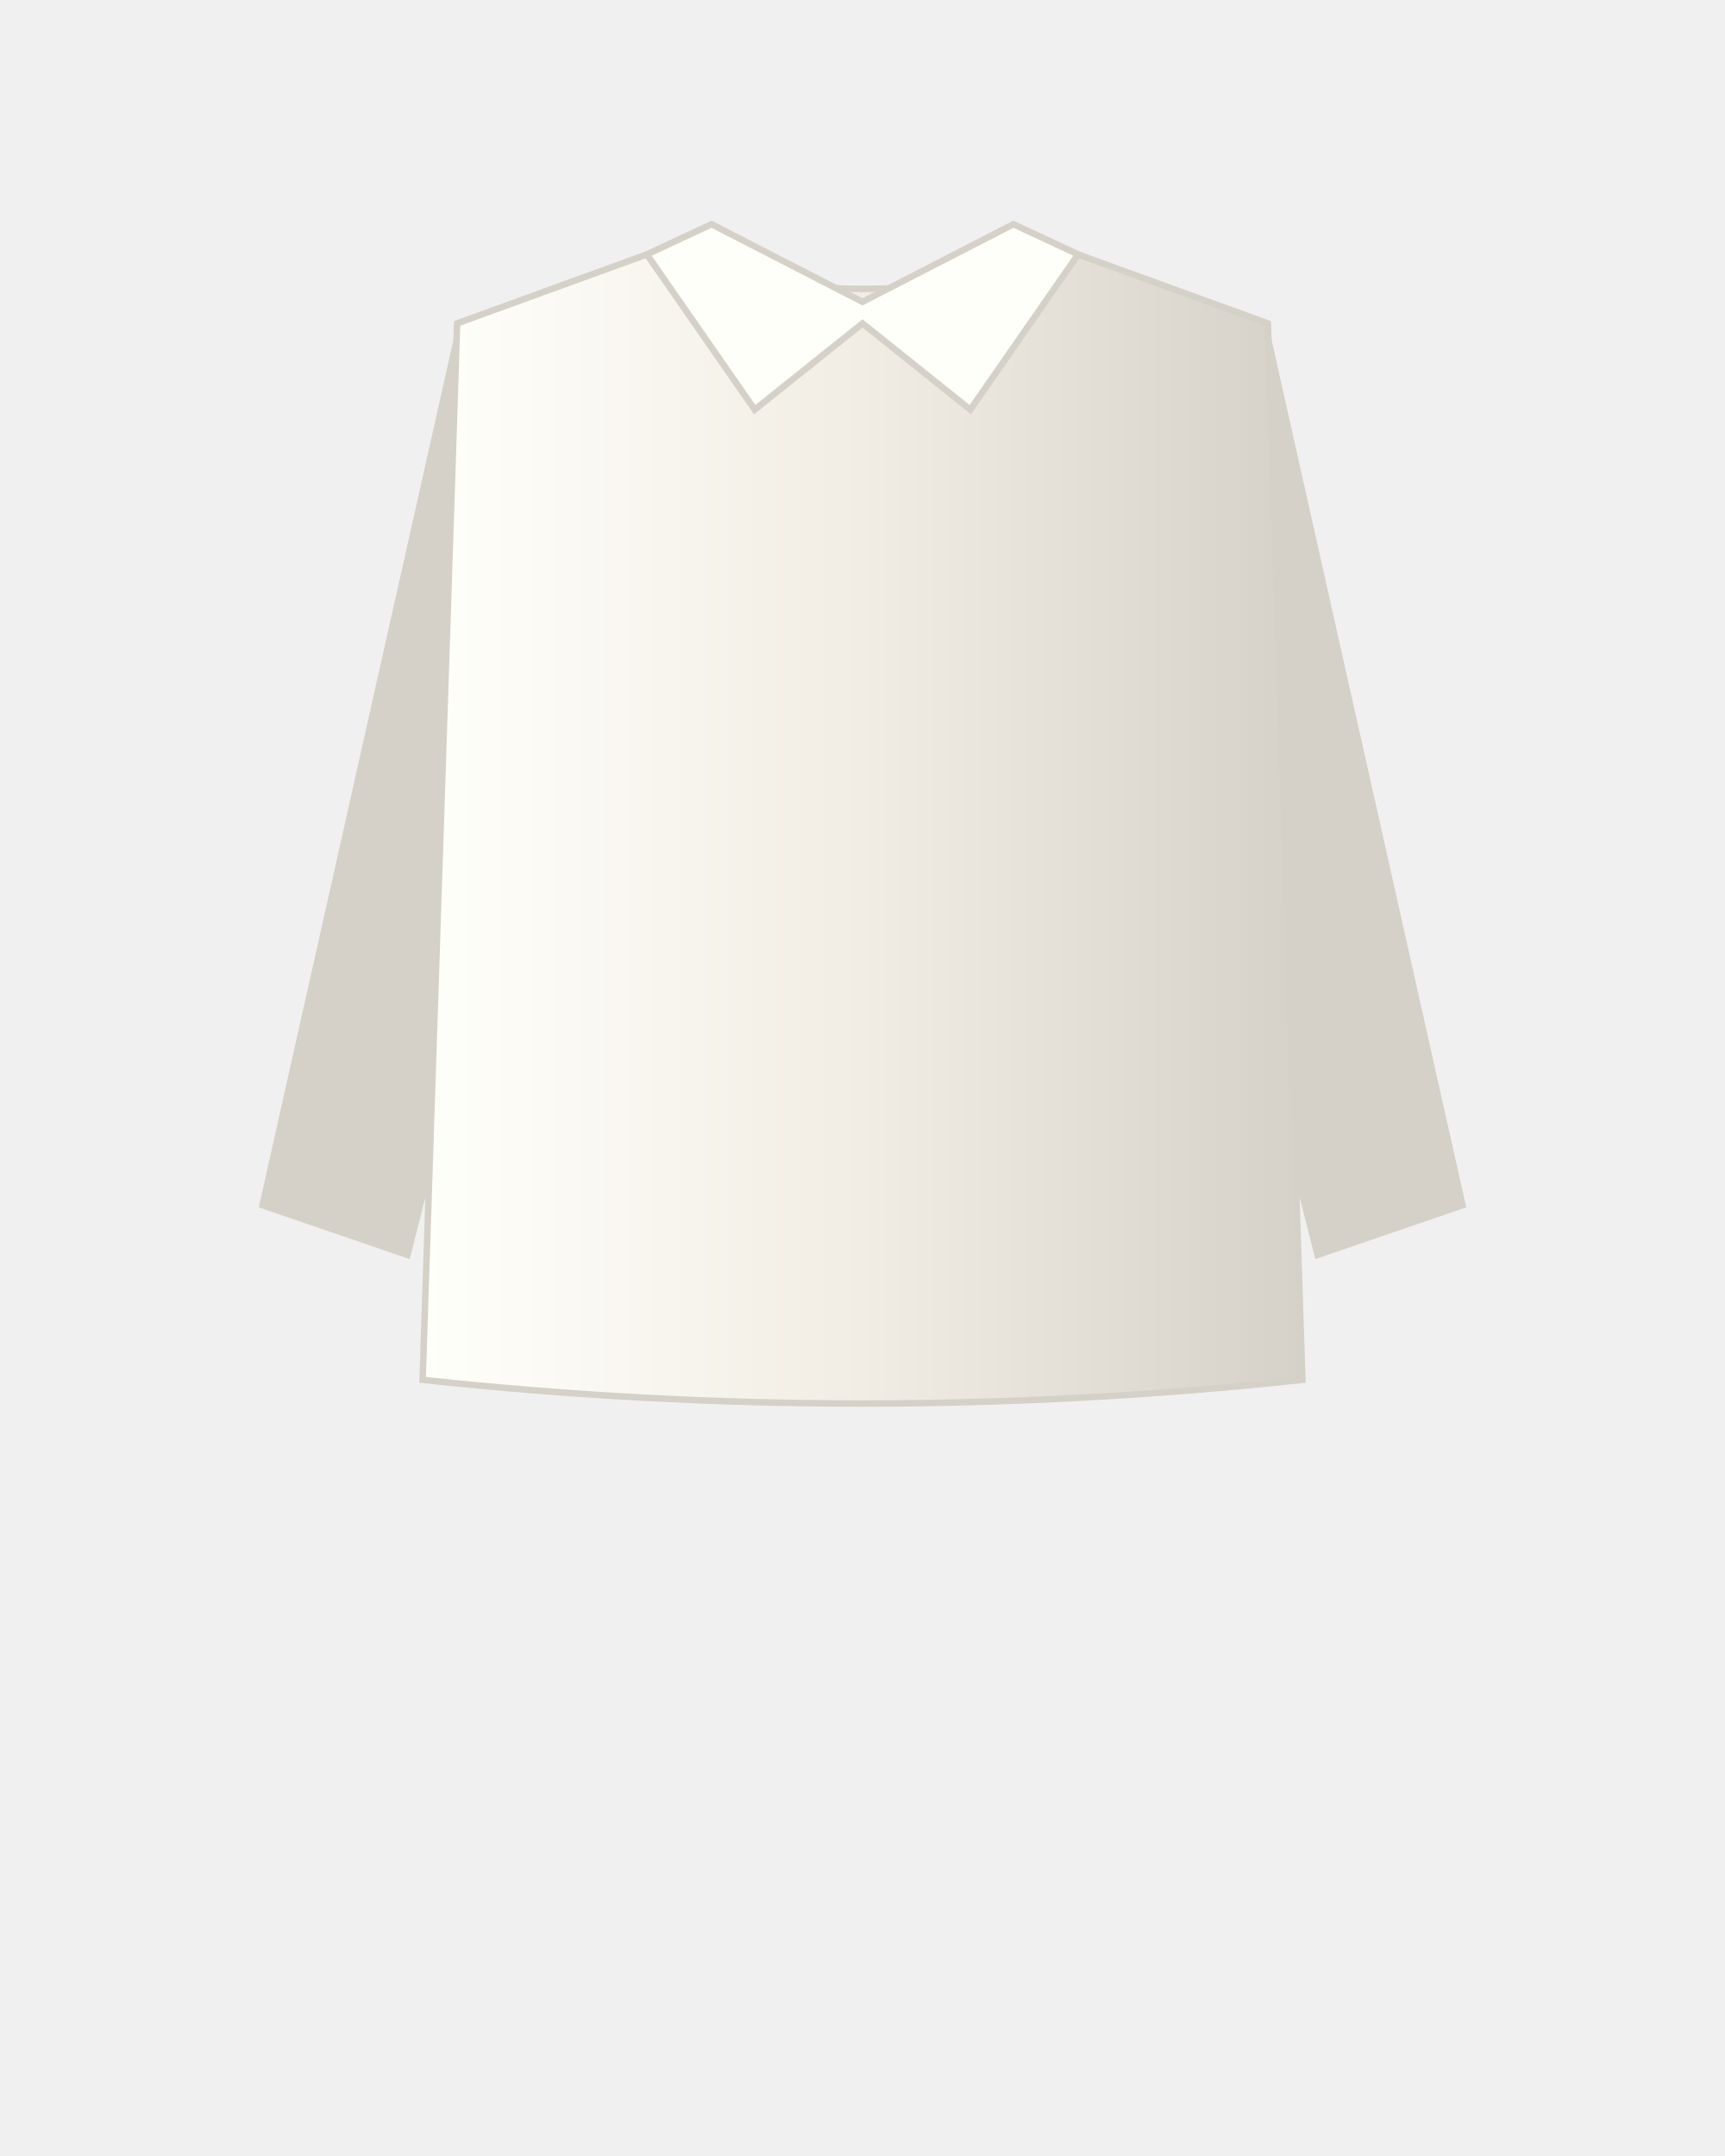
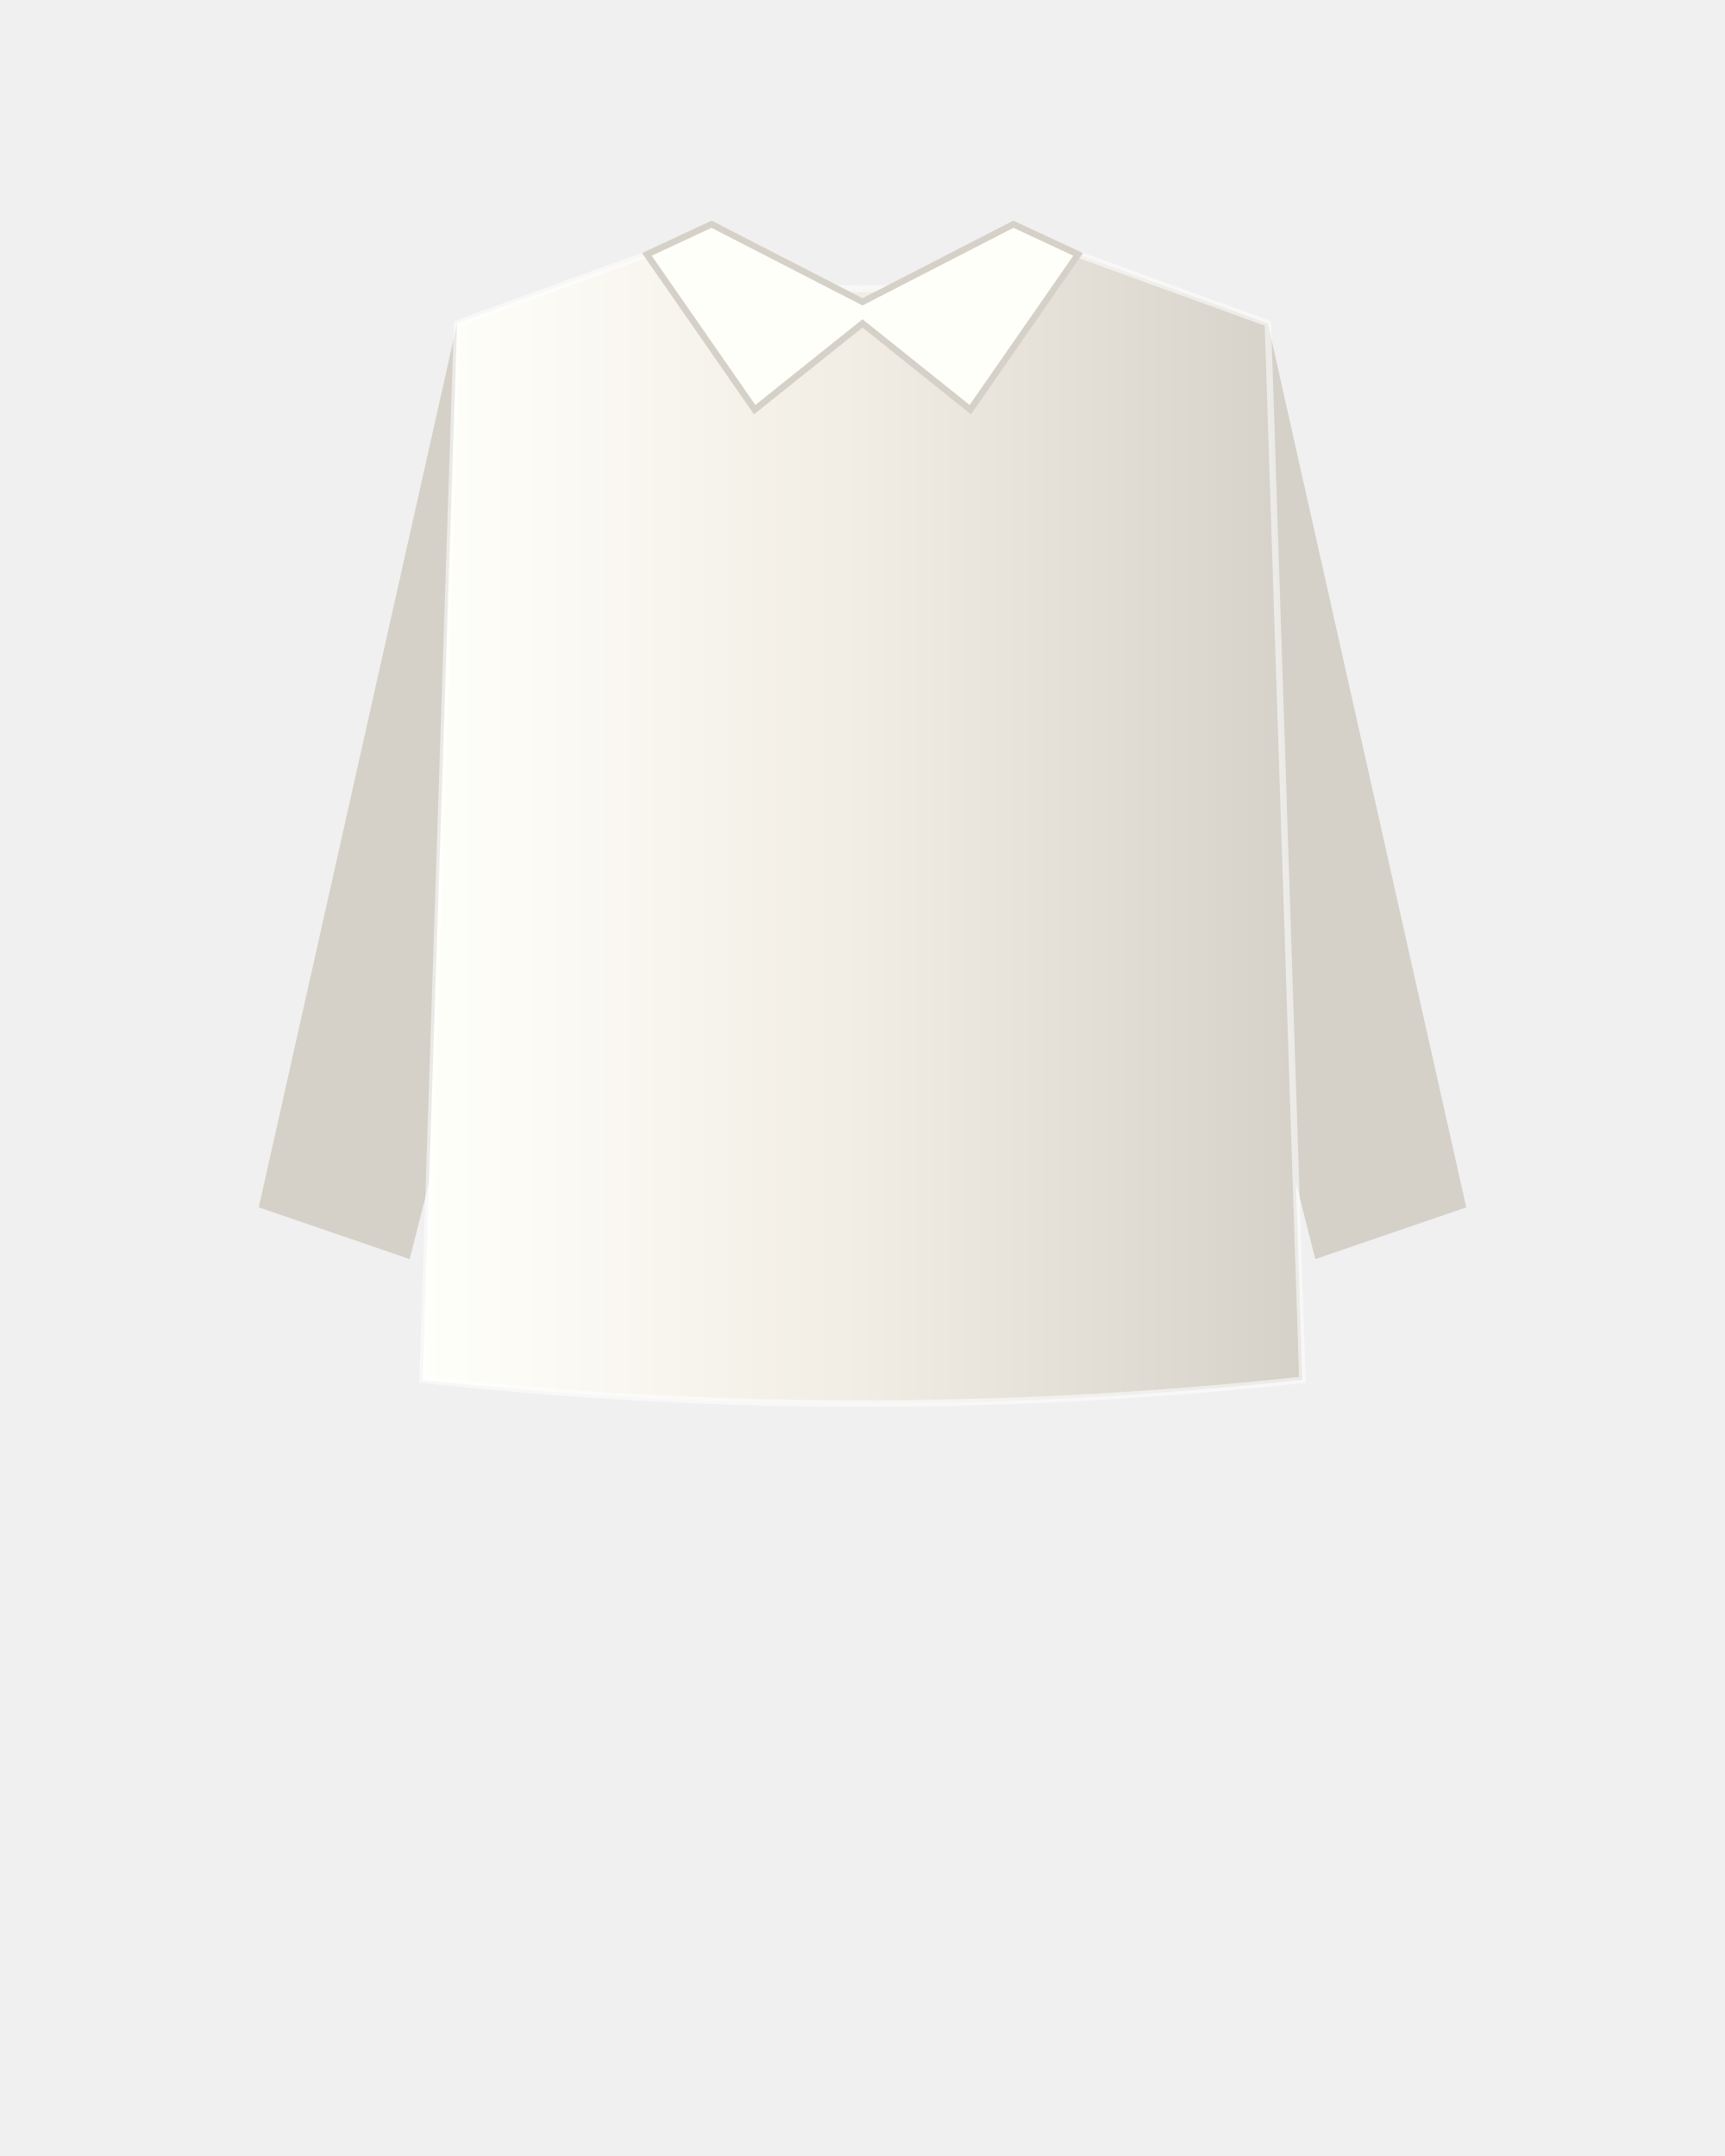
<svg xmlns="http://www.w3.org/2000/svg" viewBox="0 0 800 1000" width="800" height="1000">
  <defs>
    <linearGradient id="g" x1="0" x2="1">
      <stop offset="0" stop-color="#fffffa" />
      <stop offset=".5" stop-color="#f1ede4" />
      <stop offset="1" stop-color="#d5d1c8" />
    </linearGradient>
  </defs>
  <path d="M212 150 L120 560 L190 584 L262 300 Z" fill="#d5d1c8" />
  <path d="M588 150 L680 560 L610 584 L538 300 Z" fill="#d5d1c8" />
-   <path d="M300 118 Q400 150 500 118 L588 150 L604 640 Q400 662 196 640 L212 150 Z" fill="url(#g)" stroke="#d5d1c8" stroke-width="3" />
+   <path d="M300 118 Q400 150 500 118 L588 150 L604 640 Q400 662 196 640 L212 150 Z" fill="url(#g)" stroke="#ffffff" stroke-opacity=".55" stroke-width="3" />
  <path d="M300 118 L350 190 L400 150 L450 190 L500 118 L470 104 L400 140 L330 104Z" fill="#fffffa" stroke="#d5d1c8" stroke-width="3" />
</svg>
